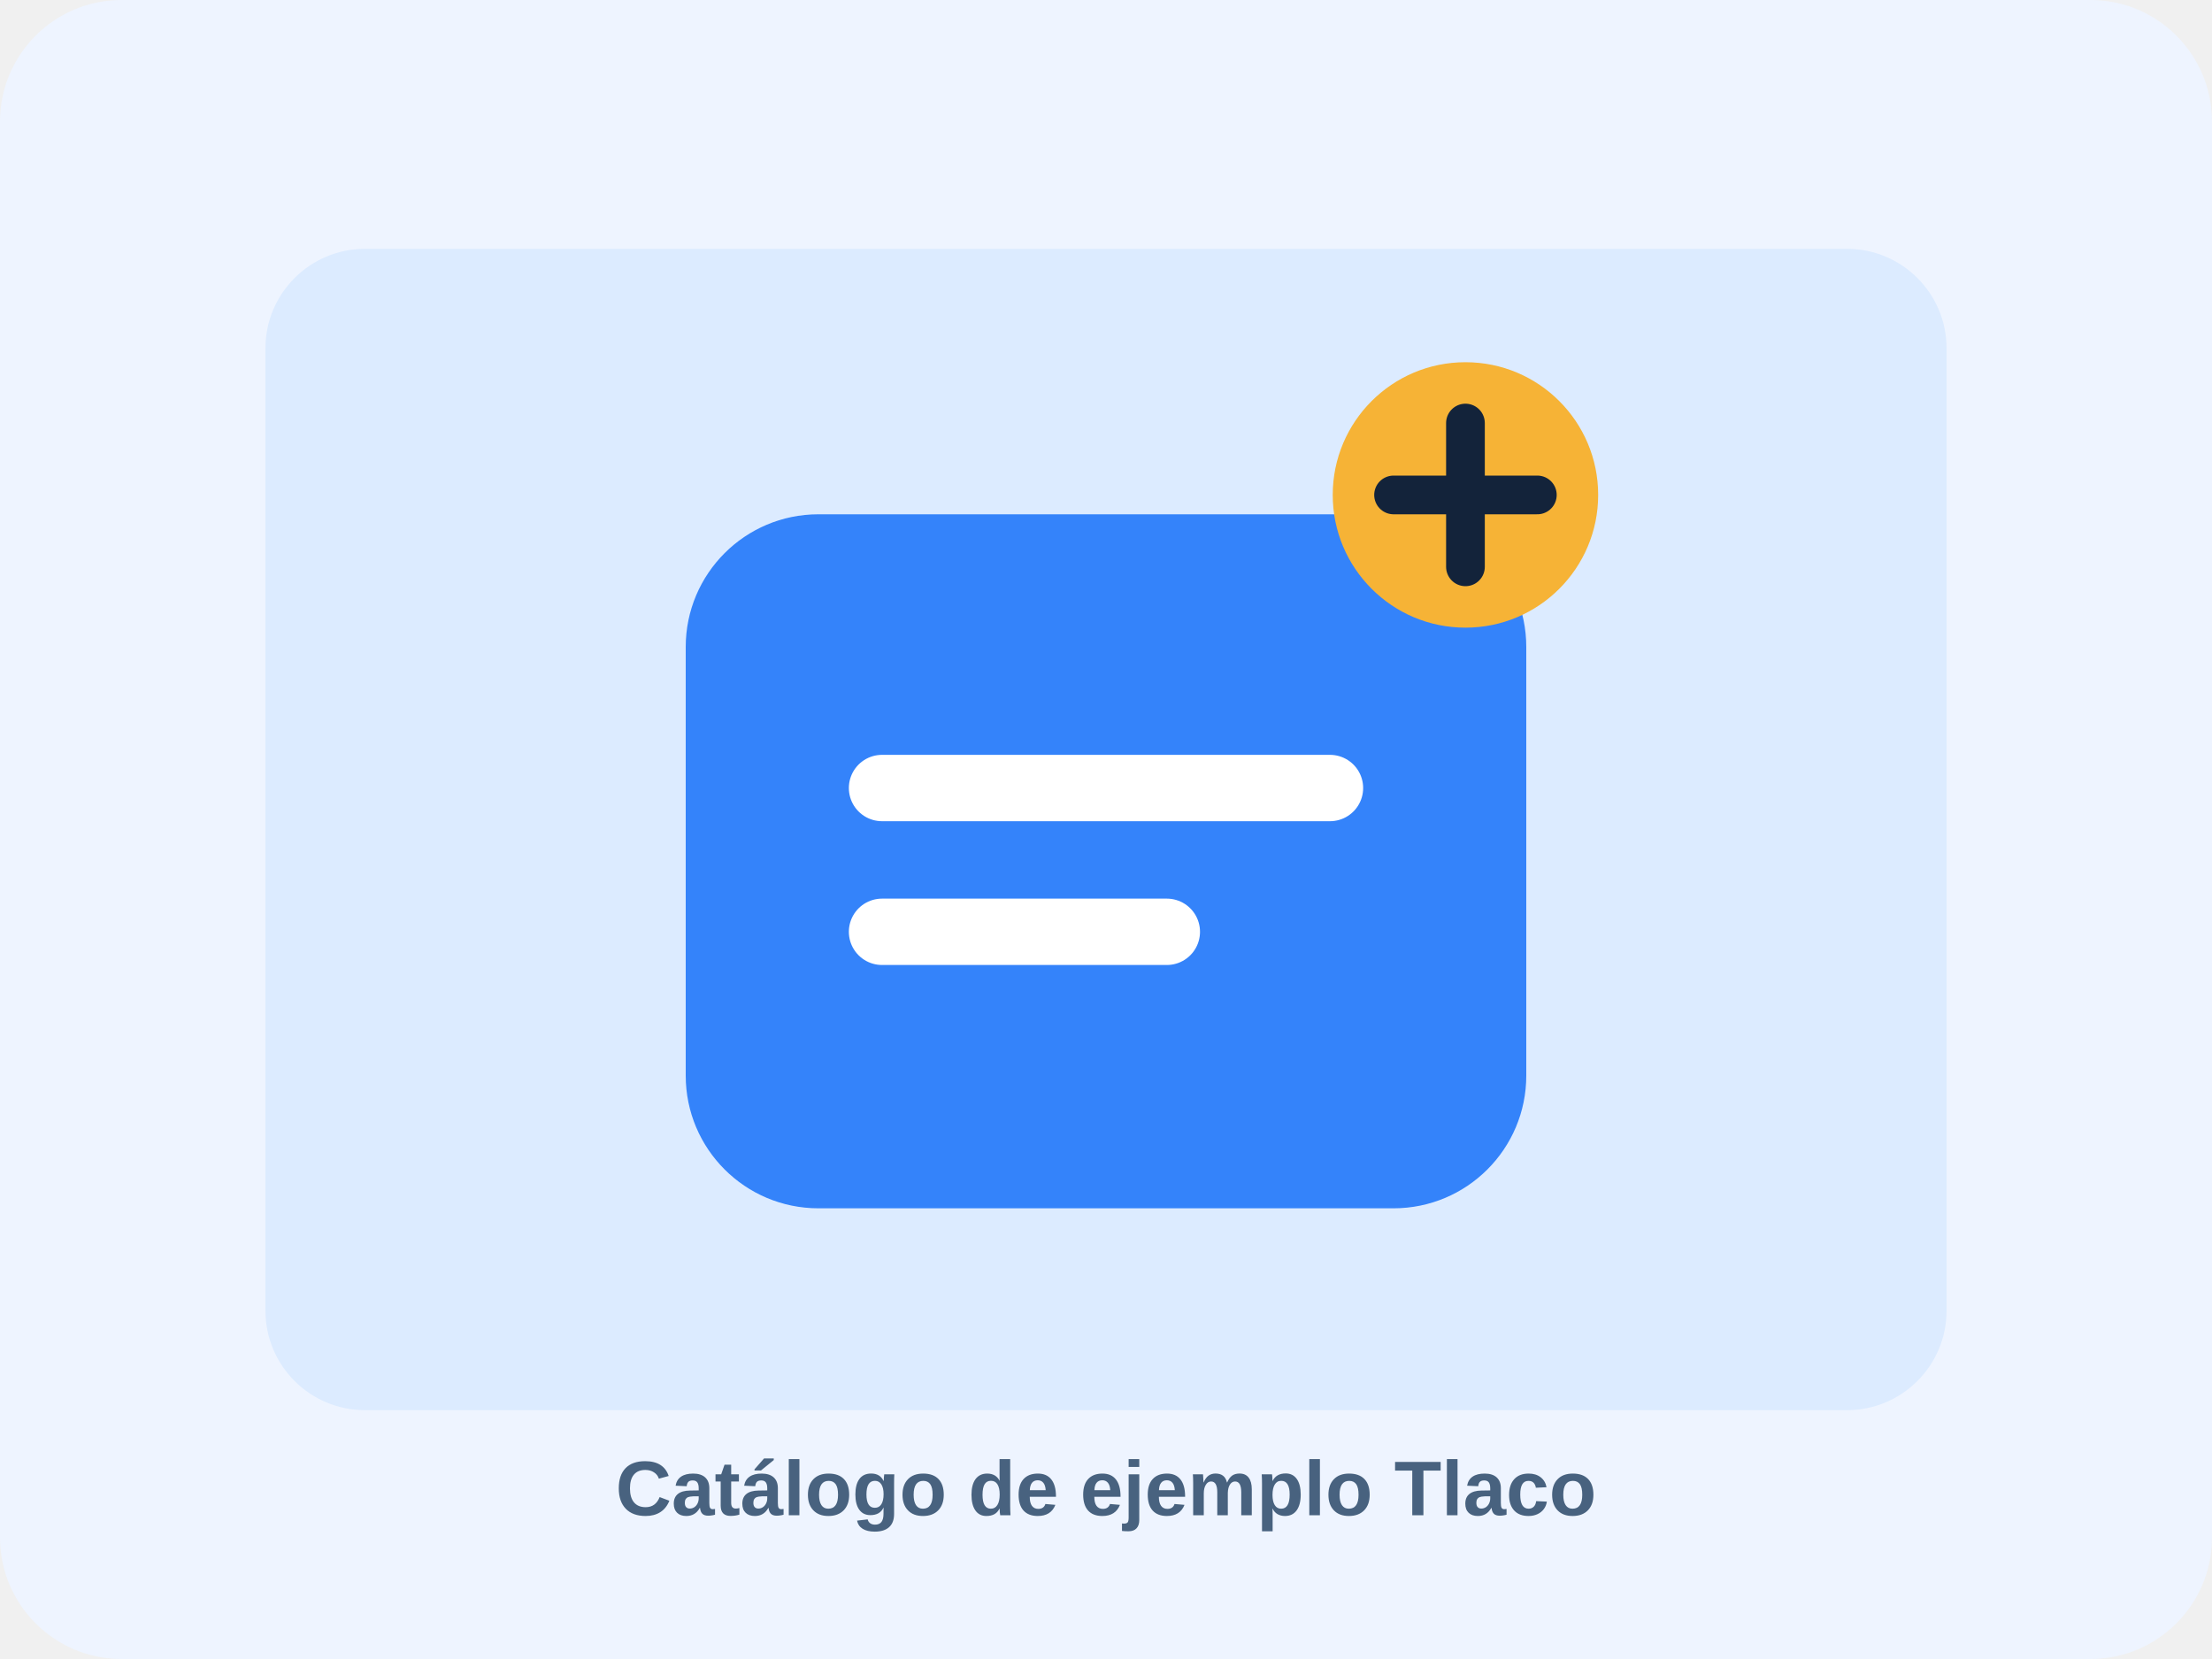
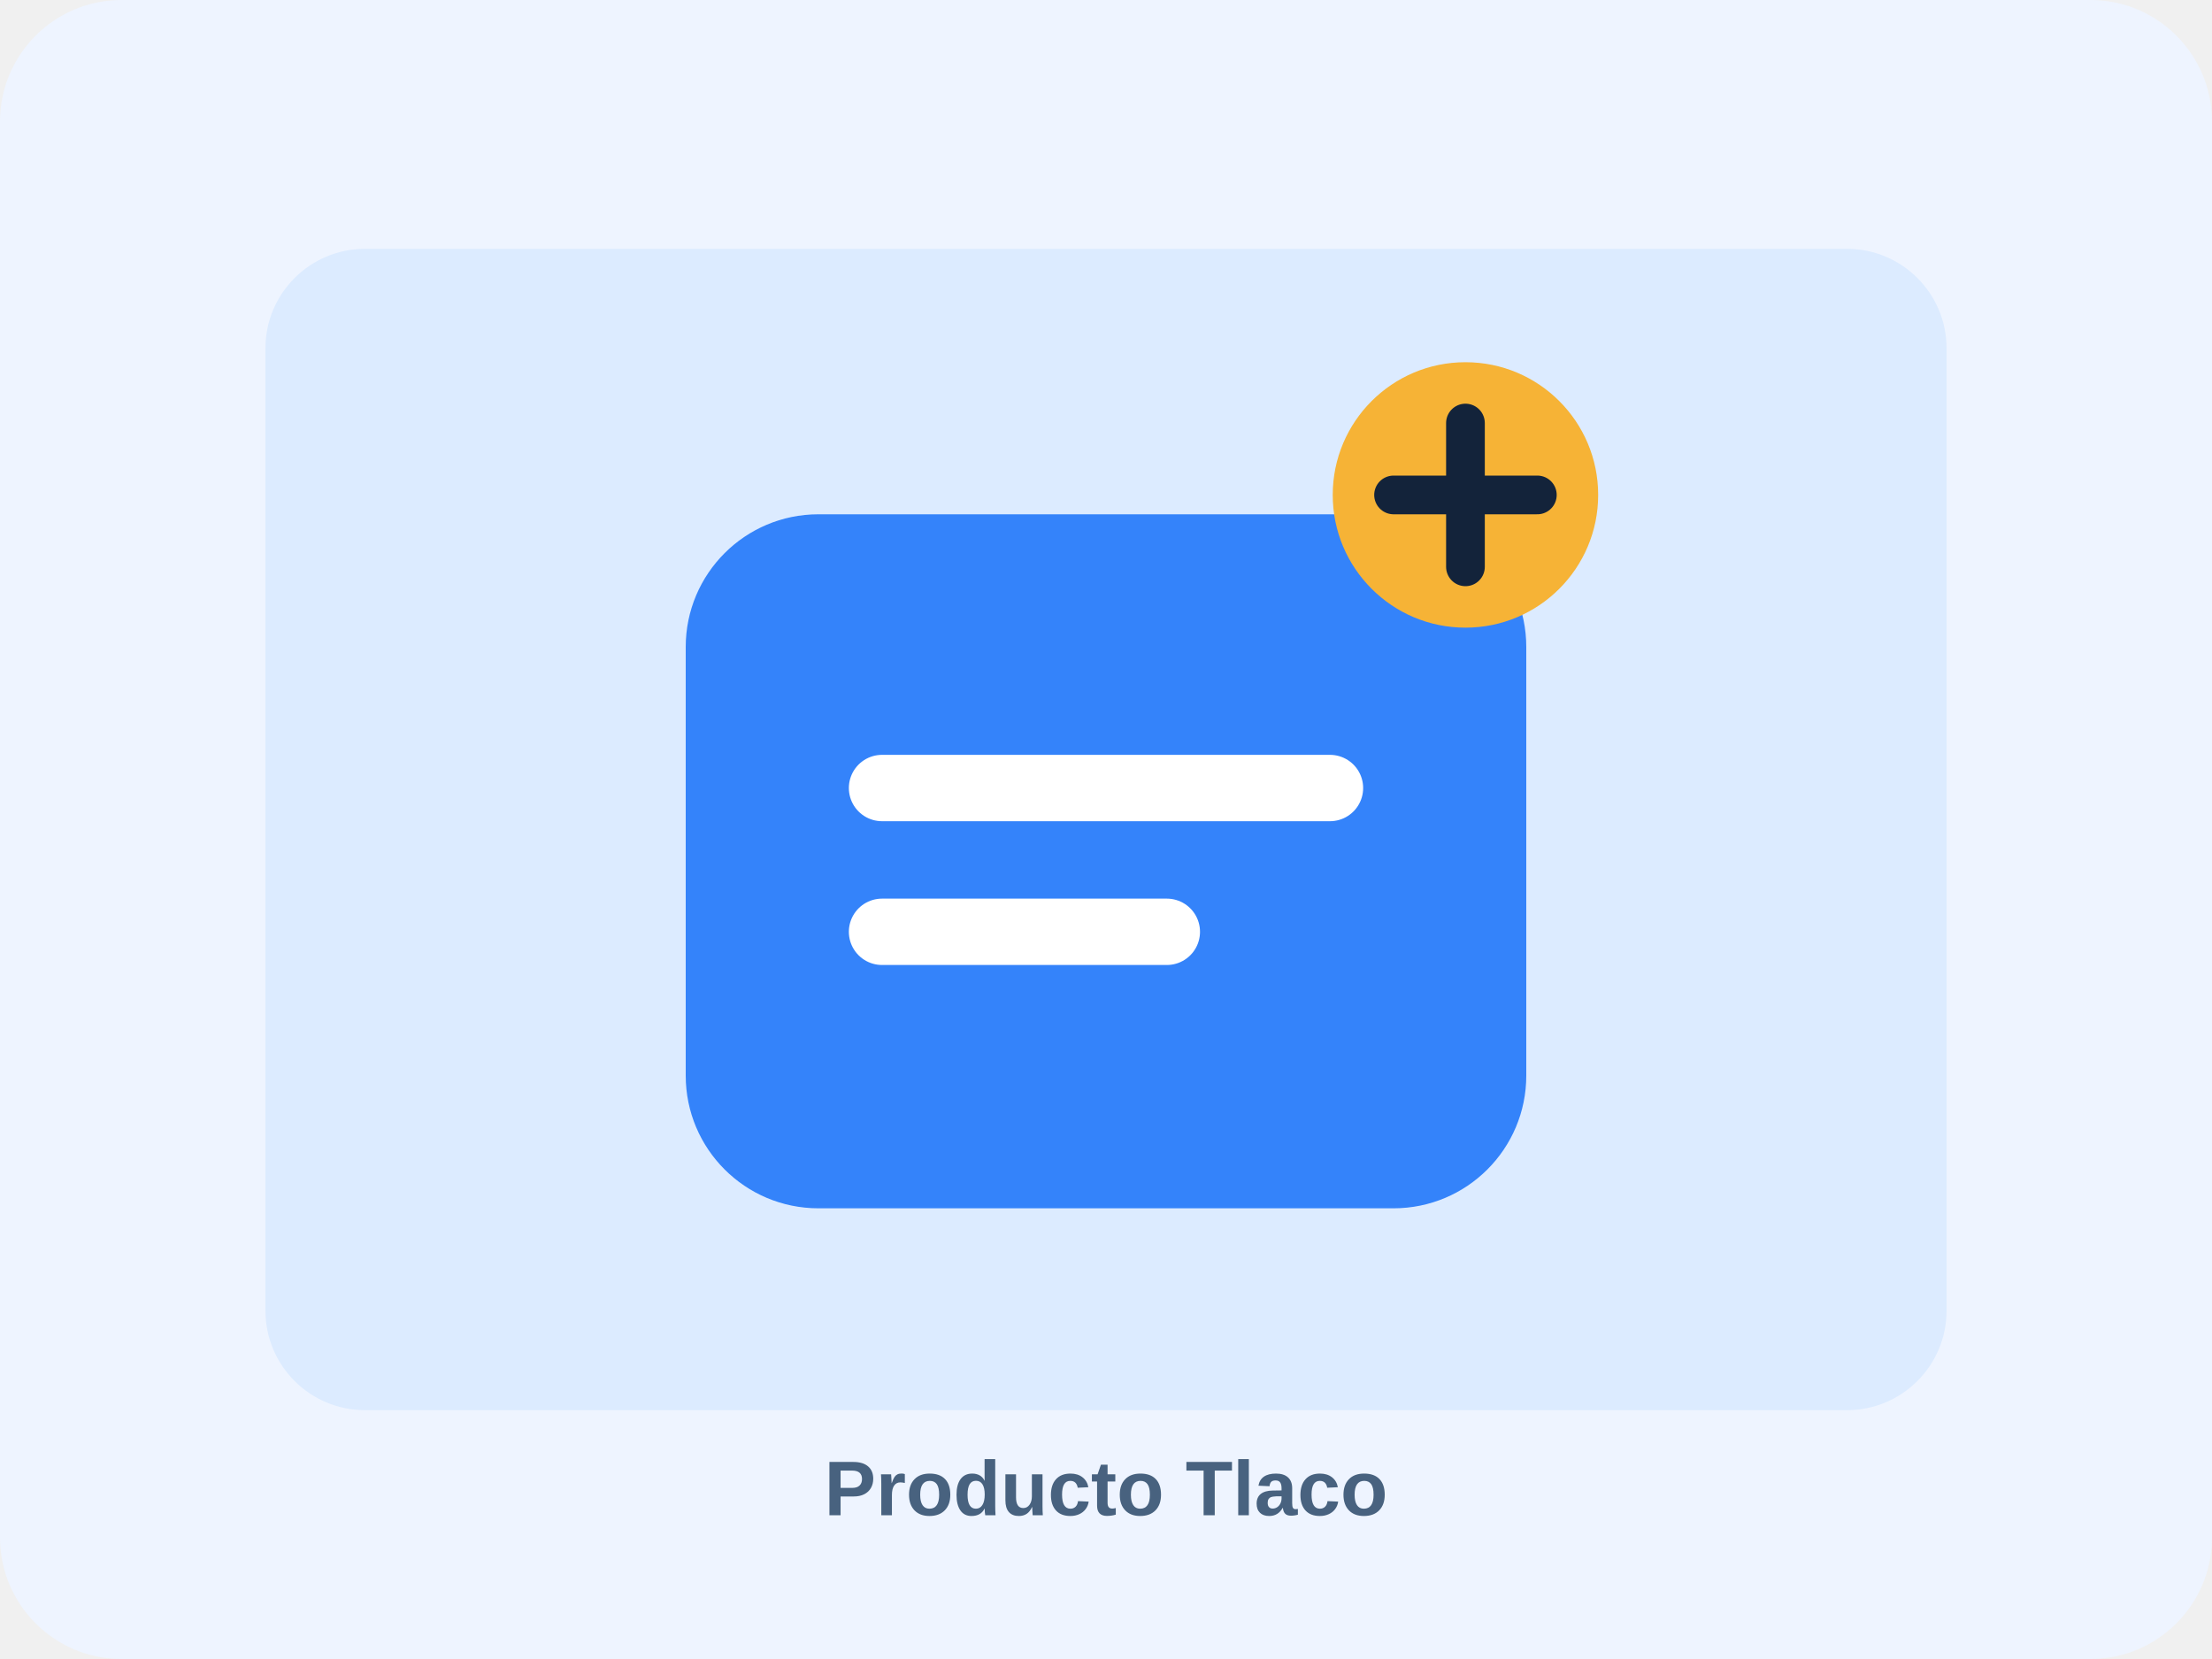
<svg xmlns="http://www.w3.org/2000/svg" width="800" height="600" viewBox="0 0 800 600" fill="none">
  <rect width="800" height="600" rx="44" fill="#EEF4FF" />
  <rect x="96" y="90" width="608" height="420" rx="36" fill="#DCEBFF" />
  <path d="M248 234C248 207.49 269.49 186 296 186H504C530.51 186 552 207.49 552 234V389C552 415.51 530.51 437 504 437H296C269.49 437 248 415.51 248 389V234Z" fill="#3483FA" />
  <path d="M319 285H481M319 337H422" stroke="white" stroke-width="24" stroke-linecap="round" />
  <circle cx="530" cy="179" r="48" fill="#F6B336" />
  <path d="M530 153V205M504 179H556" stroke="#13233A" stroke-width="14" stroke-linecap="round" />
-   <text x="400" y="548" text-anchor="middle" fill="#48627F" font-family="Arial, sans-serif" font-size="28" font-weight="700">Catálogo de ejemplo Tlaco</text>
+   <text x="400" y="548" text-anchor="middle" fill="#48627F" font-family="Arial, sans-serif" font-size="28" font-weight="700">Producto Tlaco</text>
</svg>
